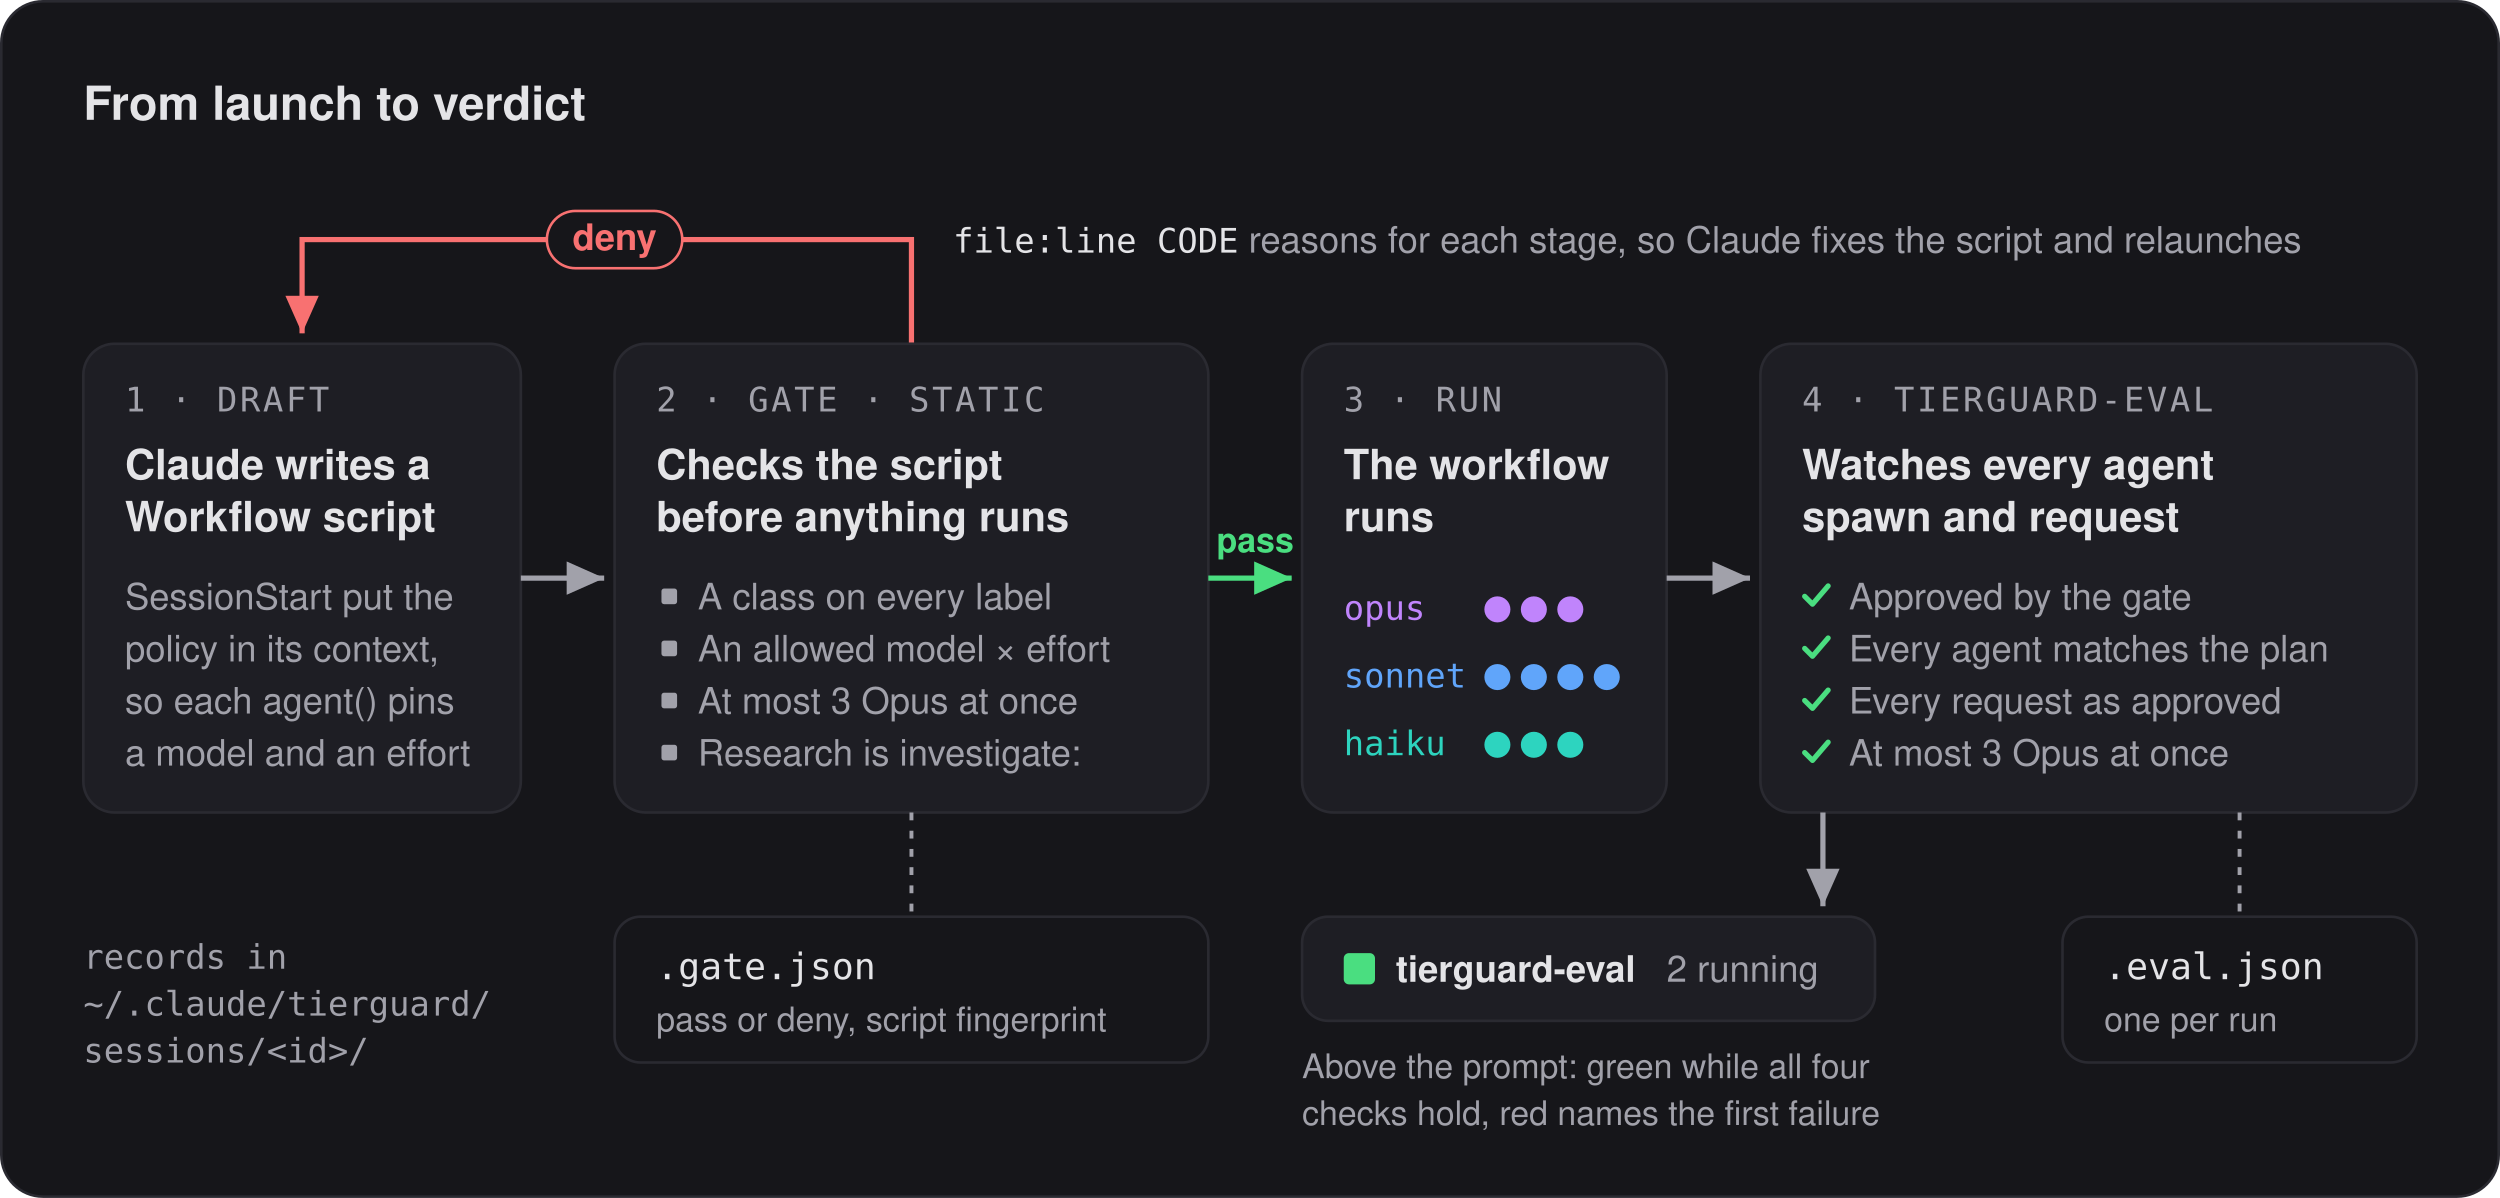
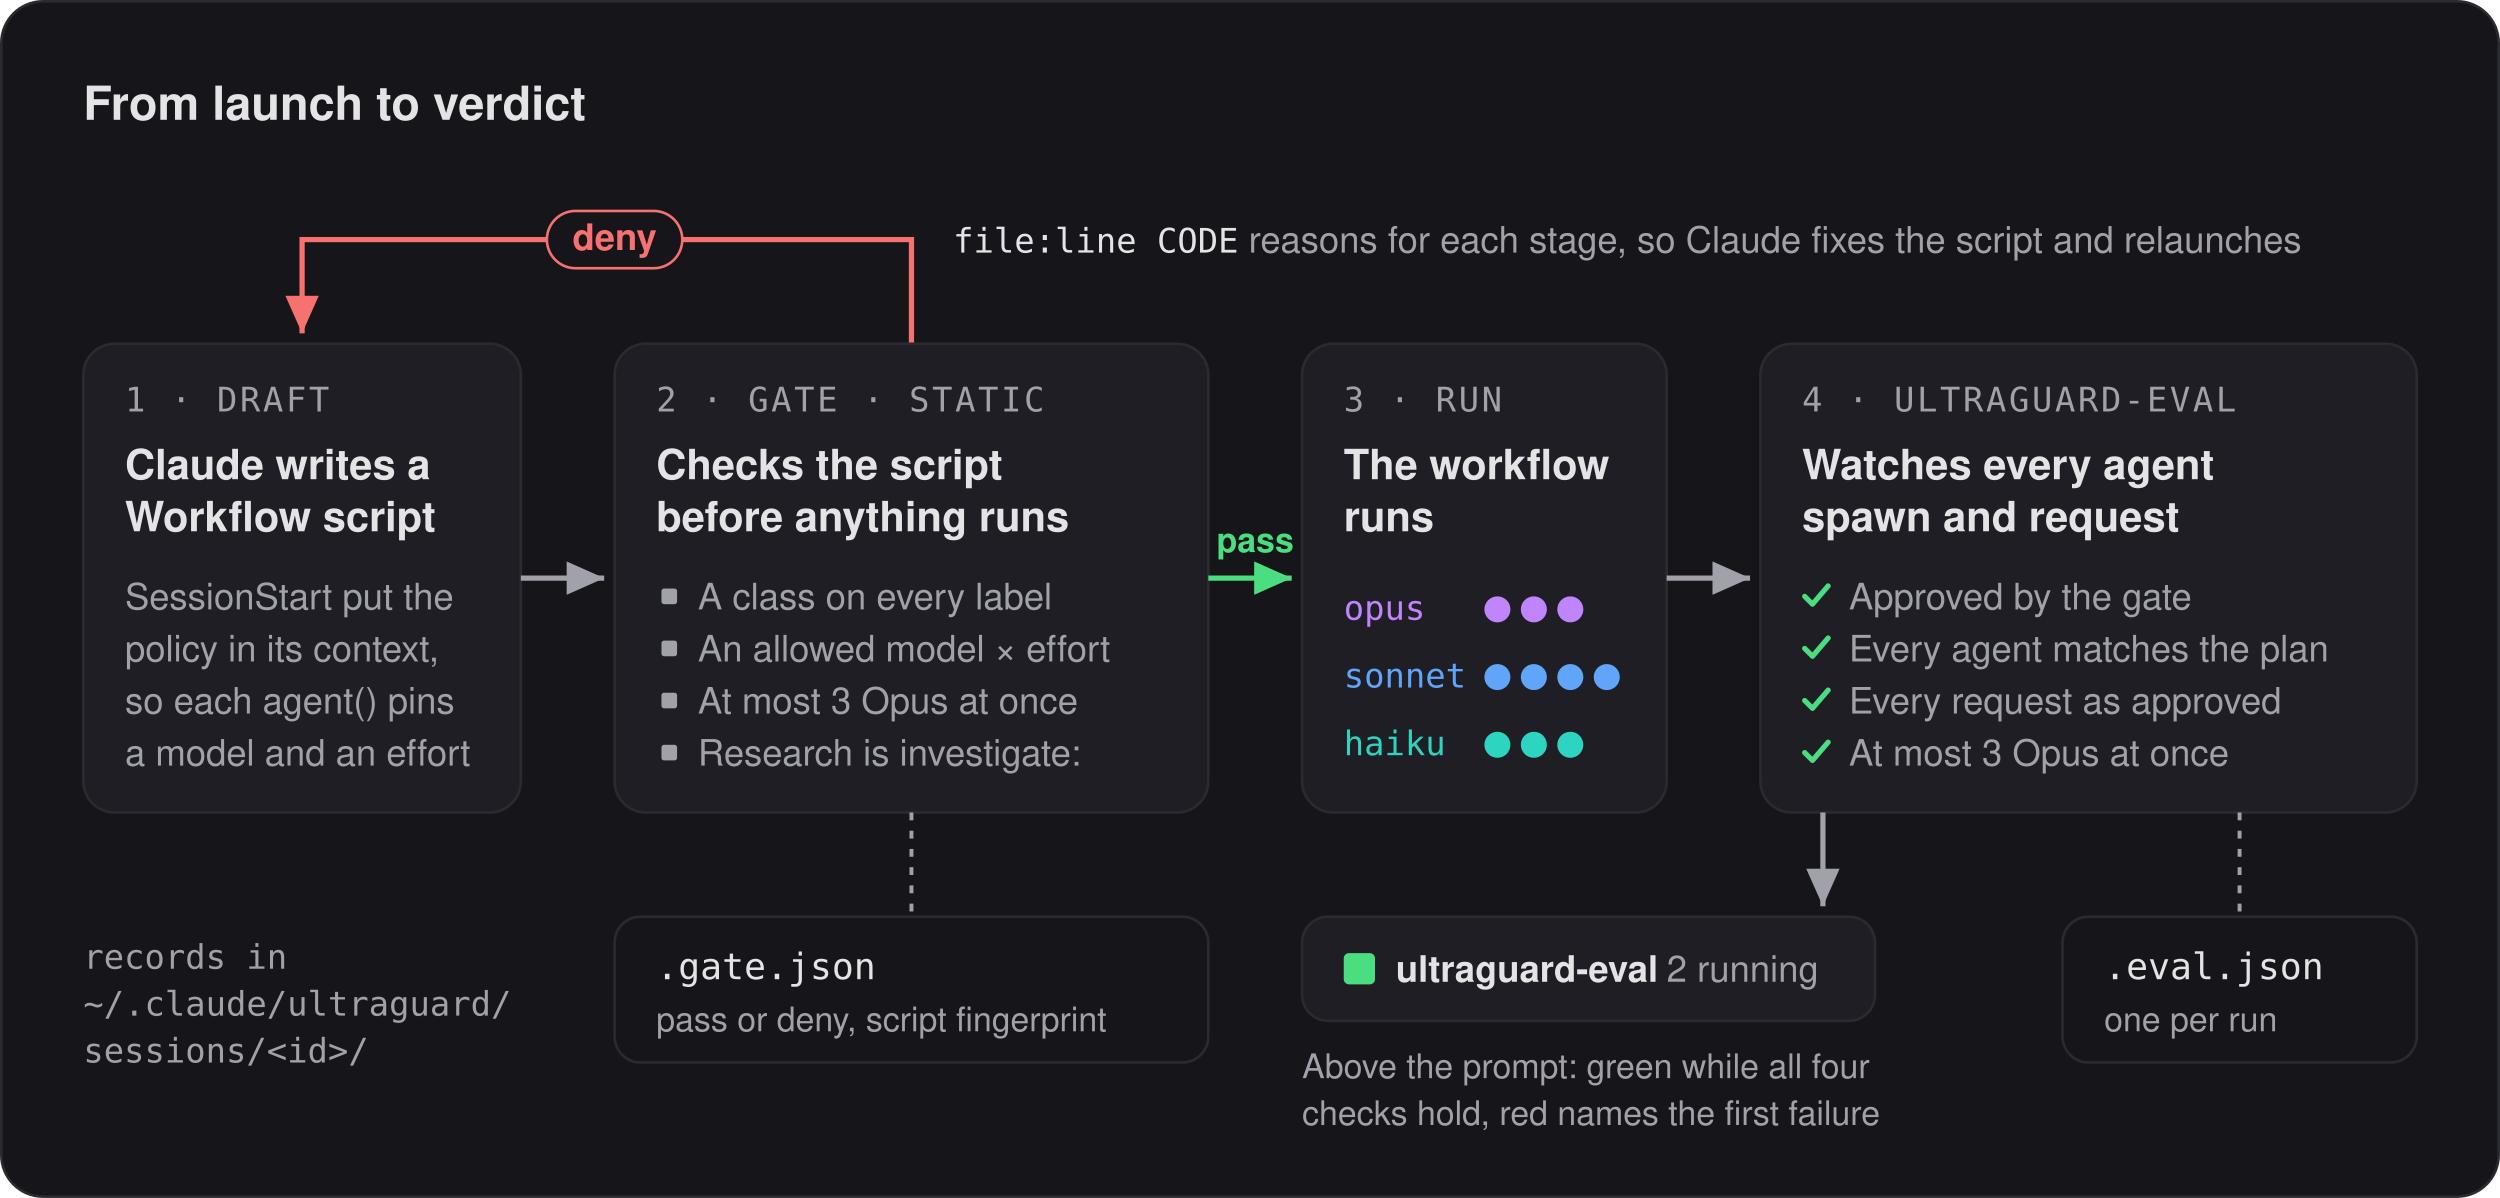
<svg xmlns="http://www.w3.org/2000/svg" width="960" height="460" viewBox="0 0 960 460" role="img" aria-labelledby="t d">
  <defs>
    <marker id="ad" viewBox="0 0 10 10" refX="9" refY="5" markerWidth="8" markerHeight="8" orient="auto-start-reverse">
      <path d="M0 1 L9 5 L0 9 z" fill="#a1a1aa" />
    </marker>
    <marker id="ag" viewBox="0 0 10 10" refX="9" refY="5" markerWidth="8" markerHeight="8" orient="auto-start-reverse">
      <path d="M0 1 L9 5 L0 9 z" fill="#4ade80" />
    </marker>
    <marker id="ar" viewBox="0 0 10 10" refX="9" refY="5" markerWidth="8" markerHeight="8" orient="auto-start-reverse">
      <path d="M0 1 L9 5 L0 9 z" fill="#f87171" />
    </marker>
  </defs>
  <rect x="0.5" y="0.5" width="959" height="459" rx="16" fill="#16161a" stroke="#2a2a31" />
  <g font-family="-apple-system, 'Segoe UI', Helvetica, Arial, sans-serif">
    <text x="32" y="46" font-size="18" font-weight="700" fill="#e4e4e7">From launch to verdict</text>
  </g>
  <path d="M350 132 V92 H116 V128" fill="none" stroke="#f87171" stroke-width="2" marker-end="url(#ar)" />
  <rect x="210" y="81" width="52" height="22" rx="11" fill="#16161a" stroke="#f87171" />
  <g font-family="-apple-system, 'Segoe UI', Helvetica, Arial, sans-serif" font-size="14">
    <text x="236" y="96" text-anchor="middle" fill="#f87171" font-weight="700">deny</text>
    <text x="366" y="97" fill="#a1a1aa">
      <tspan fill="#e4e4e7" font-family="ui-monospace, SFMono-Regular, Menlo, Consolas, 'DejaVu Sans Mono', monospace" font-size="13">file:line CODE</tspan> reasons for each stage, so Claude fixes the script and relaunches</text>
  </g>
  <g fill="#1e1e24" stroke="#2a2a31">
    <rect x="32" y="132" width="168" height="180" rx="12" />
    <rect x="236" y="132" width="228" height="180" rx="12" />
    <rect x="500" y="132" width="140" height="180" rx="12" />
    <rect x="676" y="132" width="252" height="180" rx="12" />
  </g>
  <g stroke-width="2" fill="none">
    <line x1="200" y1="222" x2="232" y2="222" stroke="#a1a1aa" marker-end="url(#ad)" />
    <line x1="464" y1="222" x2="496" y2="222" stroke="#4ade80" marker-end="url(#ag)" />
    <line x1="640" y1="222" x2="672" y2="222" stroke="#a1a1aa" marker-end="url(#ad)" />
  </g>
  <text x="482" y="212" text-anchor="middle" font-family="-apple-system, 'Segoe UI', Helvetica, Arial, sans-serif" font-size="13" font-weight="700" fill="#4ade80">pass</text>
  <g font-family="ui-monospace, SFMono-Regular, Menlo, Consolas, 'DejaVu Sans Mono', monospace" font-size="13" fill="#a1a1aa" letter-spacing="1">
    <text x="48" y="158">1 · DRAFT</text>
    <text x="252" y="158">2 · GATE · STATIC</text>
    <text x="516" y="158">3 · RUN</text>
-     <text x="692" y="158">4 · TIERGUARD-EVAL</text>
+     <text x="692" y="158">4 · ULTRAGUARD-EVAL</text>
  </g>
  <g font-family="-apple-system, 'Segoe UI', Helvetica, Arial, sans-serif" font-size="16" font-weight="700" fill="#e4e4e7">
    <text x="48" y="184">Claude writes a</text>
    <text x="48" y="204">Workflow script</text>
    <text x="252" y="184">Checks the script</text>
    <text x="252" y="204">before anything runs</text>
    <text x="516" y="184">The workflow</text>
    <text x="516" y="204">runs</text>
    <text x="692" y="184">Watches every agent</text>
    <text x="692" y="204">spawn and request</text>
  </g>
  <g font-family="-apple-system, 'Segoe UI', Helvetica, Arial, sans-serif" font-size="14" fill="#a1a1aa">
    <text x="48" y="234">SessionStart put the</text>
    <text x="48" y="254">policy in its context,</text>
    <text x="48" y="274">so each agent() pins</text>
    <text x="48" y="294">a model and an effort</text>
    <text x="268" y="234">A class on every label</text>
    <text x="268" y="254">An allowed model × effort</text>
    <text x="268" y="274">At most 3 Opus at once</text>
    <text x="268" y="294">Research is investigate:</text>
    <text x="710" y="234">Approved by the gate</text>
    <text x="710" y="254">Every agent matches the plan</text>
    <text x="710" y="274">Every request as approved</text>
    <text x="710" y="294">At most 3 Opus at once</text>
  </g>
  <g fill="#a1a1aa">
    <rect x="254" y="226" width="6" height="6" rx="1" />
    <rect x="254" y="246" width="6" height="6" rx="1" />
    <rect x="254" y="266" width="6" height="6" rx="1" />
    <rect x="254" y="286" width="6" height="6" rx="1" />
  </g>
  <g fill="none" stroke="#4ade80" stroke-width="2" stroke-linecap="round" stroke-linejoin="round">
    <path d="M693 229 l3 3 l6 -7" />
    <path d="M693 249 l3 3 l6 -7" />
    <path d="M693 269 l3 3 l6 -7" />
    <path d="M693 289 l3 3 l6 -7" />
  </g>
  <g font-family="ui-monospace, SFMono-Regular, Menlo, Consolas, 'DejaVu Sans Mono', monospace" font-size="13">
    <text x="516" y="238" fill="#c084fc">opus</text>
    <text x="516" y="264" fill="#60a5fa">sonnet</text>
    <text x="516" y="290" fill="#2dd4bf">haiku</text>
  </g>
  <g fill="#c084fc">
    <circle cx="575" cy="234" r="5" />
    <circle cx="589" cy="234" r="5" />
    <circle cx="603" cy="234" r="5" />
  </g>
  <g fill="#60a5fa">
    <circle cx="575" cy="260" r="5" />
    <circle cx="589" cy="260" r="5" />
    <circle cx="603" cy="260" r="5" />
    <circle cx="617" cy="260" r="5" />
  </g>
  <g fill="#2dd4bf">
    <circle cx="575" cy="286" r="5" />
    <circle cx="589" cy="286" r="5" />
    <circle cx="603" cy="286" r="5" />
  </g>
  <g stroke="#a1a1aa" stroke-width="1.5" stroke-dasharray="3 4" fill="none">
    <line x1="350" y1="312" x2="350" y2="352" />
    <line x1="860" y1="312" x2="860" y2="352" />
  </g>
  <line x1="700" y1="312" x2="700" y2="348" stroke="#a1a1aa" stroke-width="2" marker-end="url(#ad)" />
  <g fill="#16161a" stroke="#2a2a31">
    <rect x="236" y="352" width="228" height="56" rx="10" />
    <rect x="792" y="352" width="136" height="56" rx="10" />
  </g>
  <rect x="500" y="352" width="220" height="40" rx="10" fill="#1e1e24" stroke="#2a2a31" />
  <rect x="516" y="366" width="12" height="12" rx="2" fill="#4ade80" />
  <g font-family="ui-monospace, SFMono-Regular, Menlo, Consolas, 'DejaVu Sans Mono', monospace" font-size="14" fill="#e4e4e7">
    <text x="252" y="376">.gate.json</text>
    <text x="808" y="376">.eval.json</text>
  </g>
  <g font-family="-apple-system, 'Segoe UI', Helvetica, Arial, sans-serif" font-size="13" fill="#a1a1aa">
    <text x="252" y="396">pass or deny, script fingerprint</text>
    <text x="808" y="396">one per run</text>
    <text x="500" y="414">Above the prompt: green while all four</text>
    <text x="500" y="432">checks hold, red names the first failure</text>
  </g>
  <g font-family="-apple-system, 'Segoe UI', Helvetica, Arial, sans-serif" font-size="14">
-     <text x="536" y="377" font-weight="700" fill="#e4e4e7">tierguard-eval</text>
+     <text x="536" y="377" font-weight="700" fill="#e4e4e7">ultraguard-eval</text>
    <text x="640" y="377" fill="#a1a1aa">2 running</text>
  </g>
  <g font-family="ui-monospace, SFMono-Regular, Menlo, Consolas, 'DejaVu Sans Mono', monospace" font-size="13" fill="#a1a1aa">
    <text x="32" y="372">records in</text>
-     <text x="32" y="390">~/.claude/tierguard/</text>
+     <text x="32" y="390">~/.claude/ultraguard/</text>
    <text x="32" y="408">sessions/&lt;id&gt;/</text>
  </g>
</svg>
